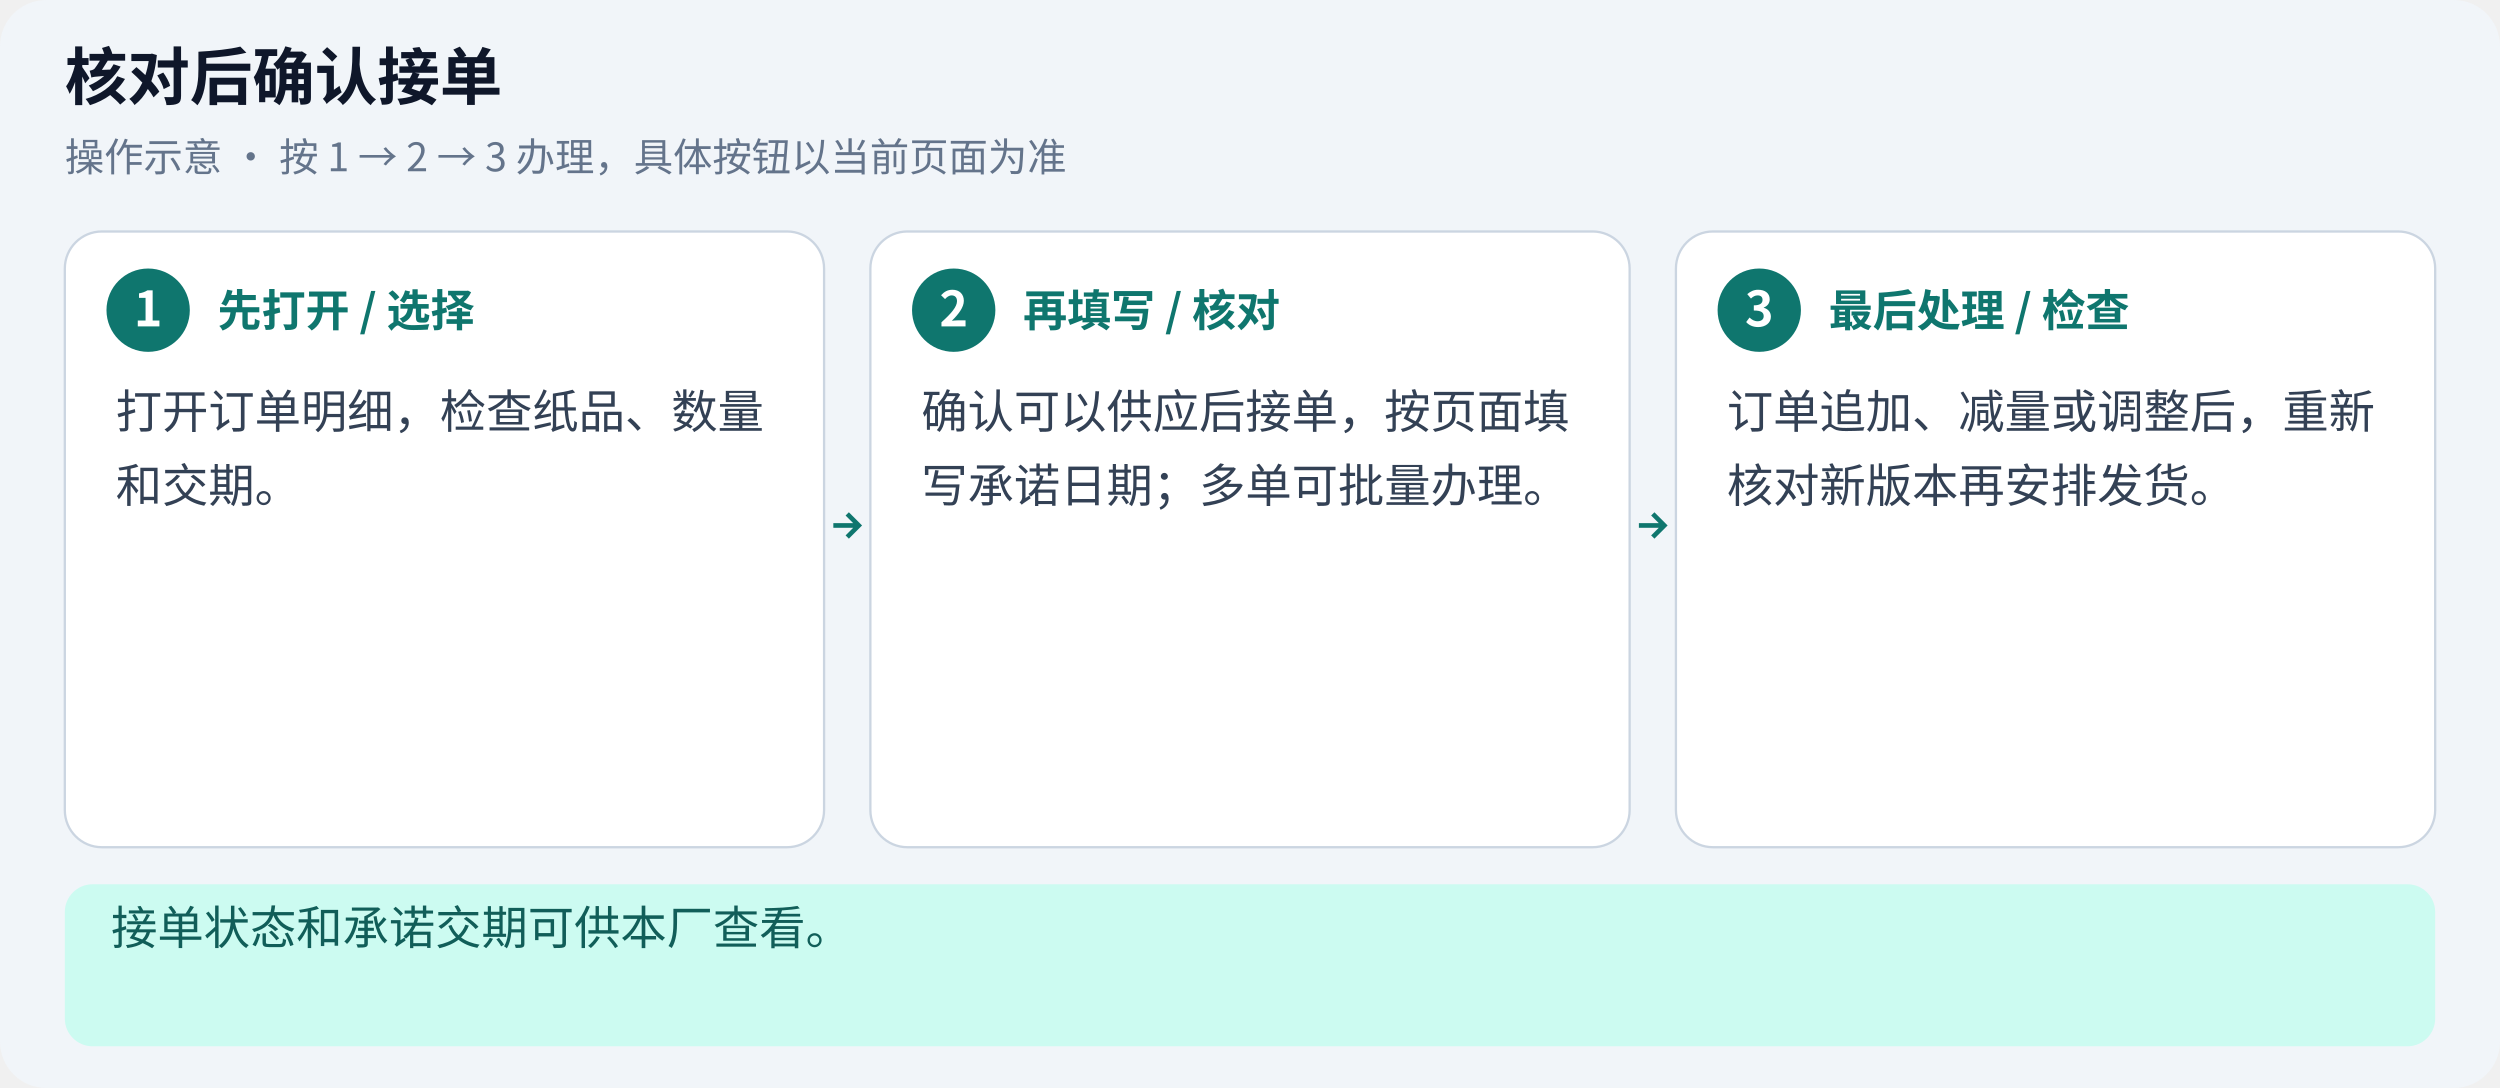
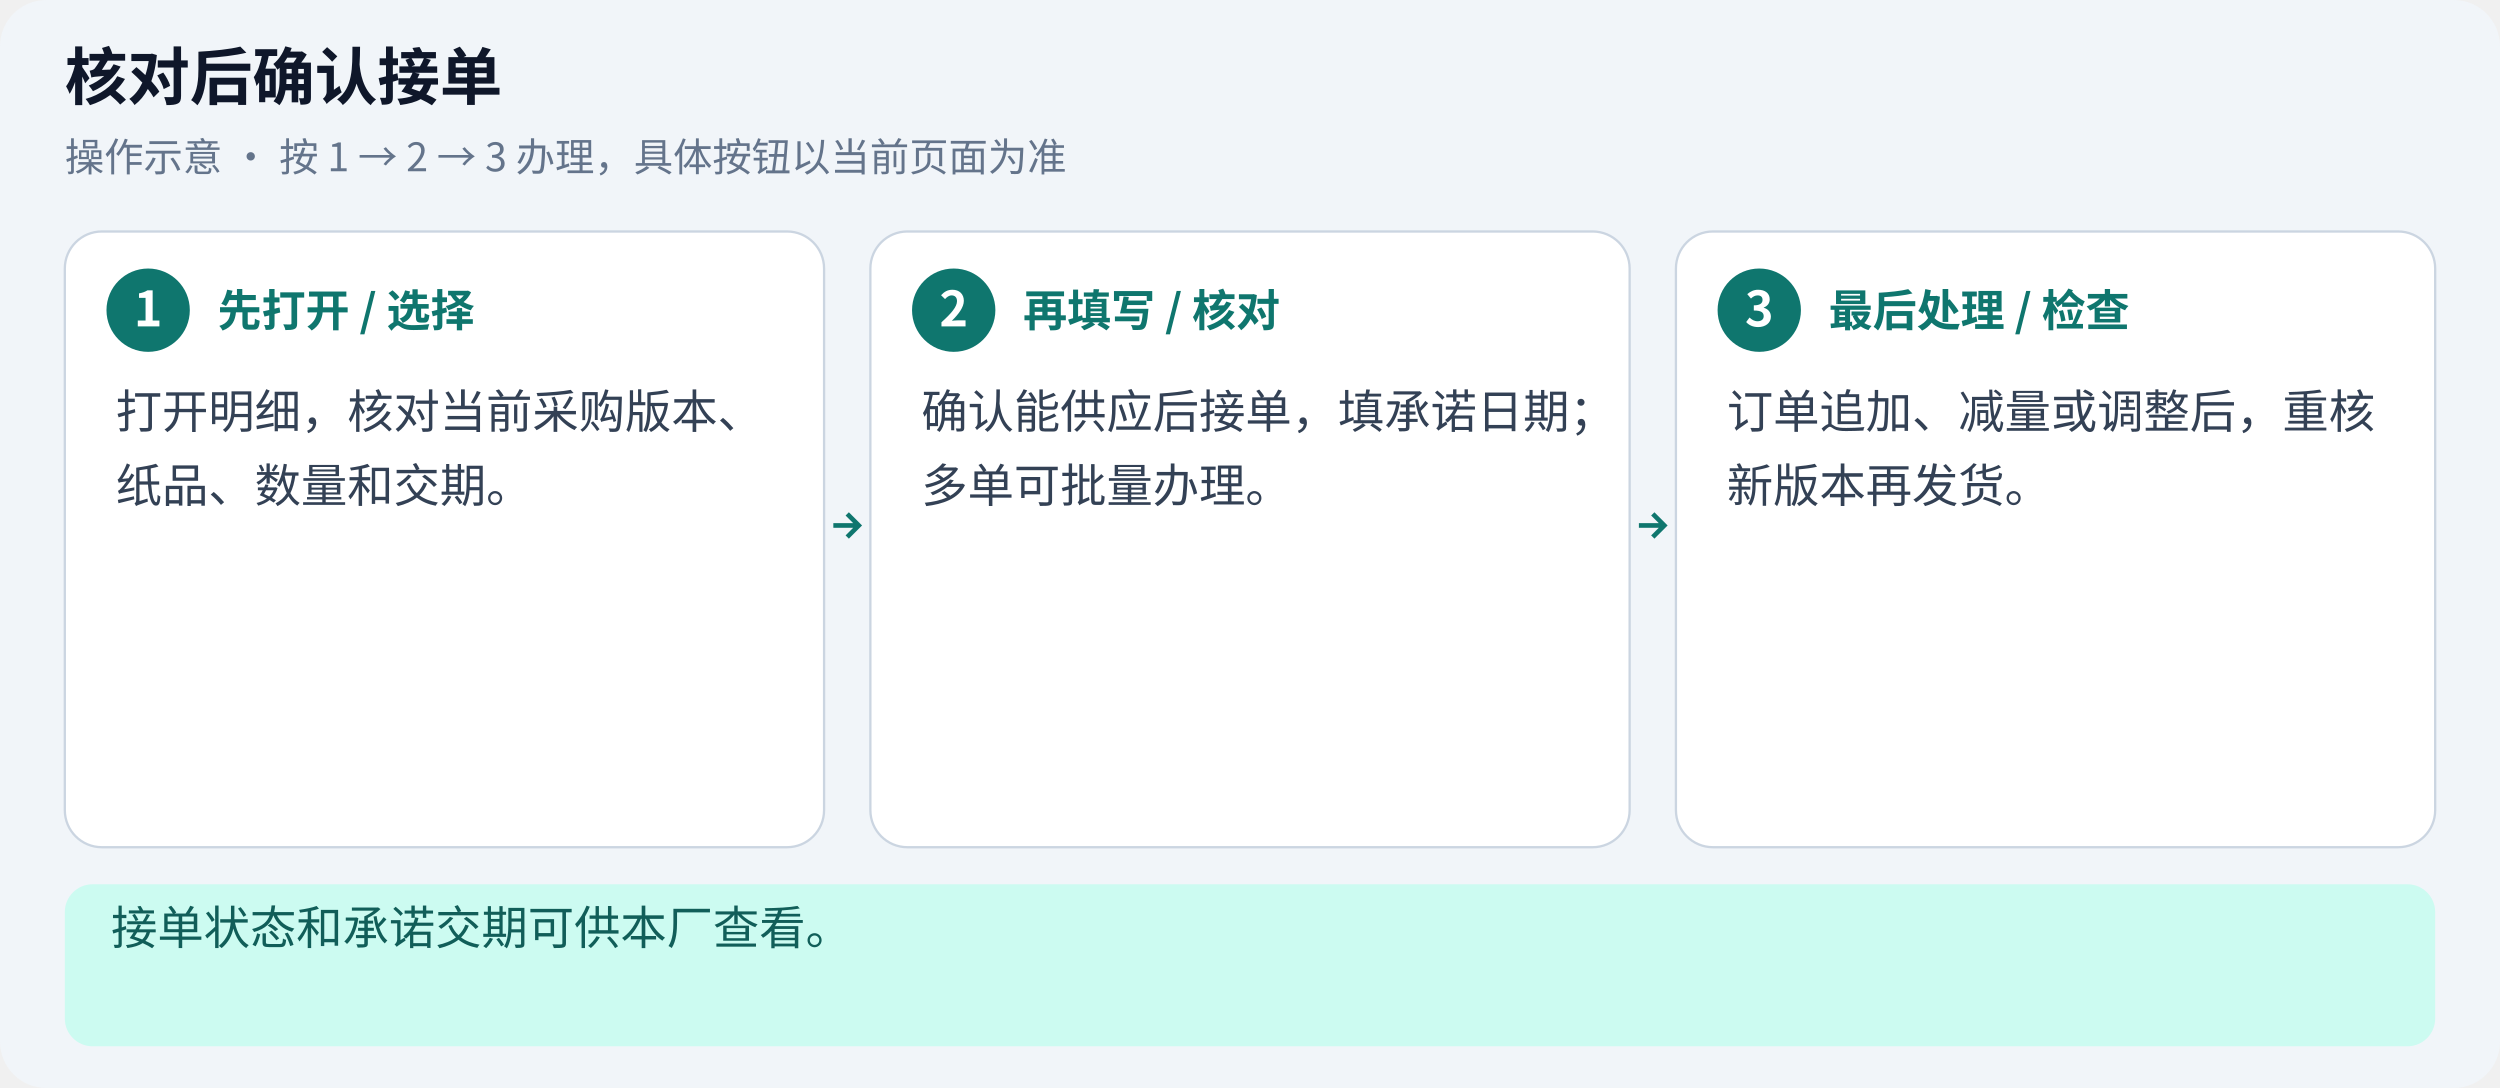
<svg xmlns="http://www.w3.org/2000/svg" width="1080" height="470" viewBox="0 0 1080 470" role="img" aria-labelledby="title desc">
  <rect width="1080" height="470" rx="20" fill="#f1f5f9" />
  <g font-family="Microsoft YaHei, Noto Sans CJK SC, sans-serif">
    <text x="28" y="43" font-size="27" font-weight="700" fill="#0f172a">核对后确认接单</text>
    <text x="28" y="74" font-size="17" fill="#64748b">操作示意 · 按 1 → 2 → 3 办理，具体按钮以当前页面为准</text>
    <rect x="28" y="100" width="328" height="266" rx="16" fill="white" stroke="#cbd5e1" />
    <circle cx="64" cy="134" r="18" fill="#0f766e" />
    <text x="64" y="141" text-anchor="middle" fill="white" font-size="21" font-weight="700">1</text>
    <text x="94" y="141" fill="#0f766e" font-size="19" font-weight="700">先打开 / 选择</text>
    <text x="50" y="185" font-size="20" fill="#334155">
-       <tspan x="50" dy="0">打开订单明细，检查纸品、数量</tspan>
-       <tspan x="50" dy="32">和交期。</tspan>
+       <tspan x="50" dy="0">打开明细，核对当前采购版本、</tspan>
+       <tspan x="50" dy="32">纸品、数量和交期。</tspan>
    </text>
    <path d="M360 227 h10 m-4 -5 5 5 -5 5" stroke="#0f766e" fill="none" stroke-width="2" />
    <rect x="376" y="100" width="328" height="266" rx="16" fill="white" stroke="#cbd5e1" />
    <circle cx="412" cy="134" r="18" fill="#0f766e" />
    <text x="412" y="141" text-anchor="middle" fill="white" font-size="21" font-weight="700">2</text>
    <text x="442" y="141" fill="#0f766e" font-size="19" font-weight="700">再填写 / 核对</text>
    <text x="398" y="185" font-size="20" fill="#334155">
-       <tspan x="398" dy="0">确认可以供应后接单，按页面填</tspan>
-       <tspan x="398" dy="32">写承诺日期；多单可批量办理。</tspan>
+       <tspan x="398" dy="0">确认能供应后接单，填承诺日期；</tspan>
+       <tspan x="398" dy="32">多单可批量办理。</tspan>
    </text>
    <path d="M708 227 h10 m-4 -5 5 5 -5 5" stroke="#0f766e" fill="none" stroke-width="2" />
    <rect x="724" y="100" width="328" height="266" rx="16" fill="white" stroke="#cbd5e1" />
    <circle cx="760" cy="134" r="18" fill="#0f766e" />
    <text x="760" y="141" text-anchor="middle" fill="white" font-size="21" font-weight="700">3</text>
    <text x="790" y="141" fill="#0f766e" font-size="19" font-weight="700">最后处理 / 检查</text>
    <text x="746" y="185" font-size="20" fill="#334155">
-       <tspan x="746" dy="0">订单追加、减量或调整后，重新</tspan>
-       <tspan x="746" dy="32">核对新版本再安排发货。</tspan>
+       <tspan x="746" dy="0">订单追加、减量或调整后，重核</tspan>
+       <tspan x="746" dy="32">新版本再发货。</tspan>
    </text>
    <rect x="28" y="382" width="1024" height="70" rx="12" fill="#ccfbf1" />
    <text x="48" y="408" font-size="20" fill="#115e59">
      <tspan x="48" dy="0">接单状态和承诺交期可供本厂查看。</tspan>
    </text>
  </g>
</svg>
